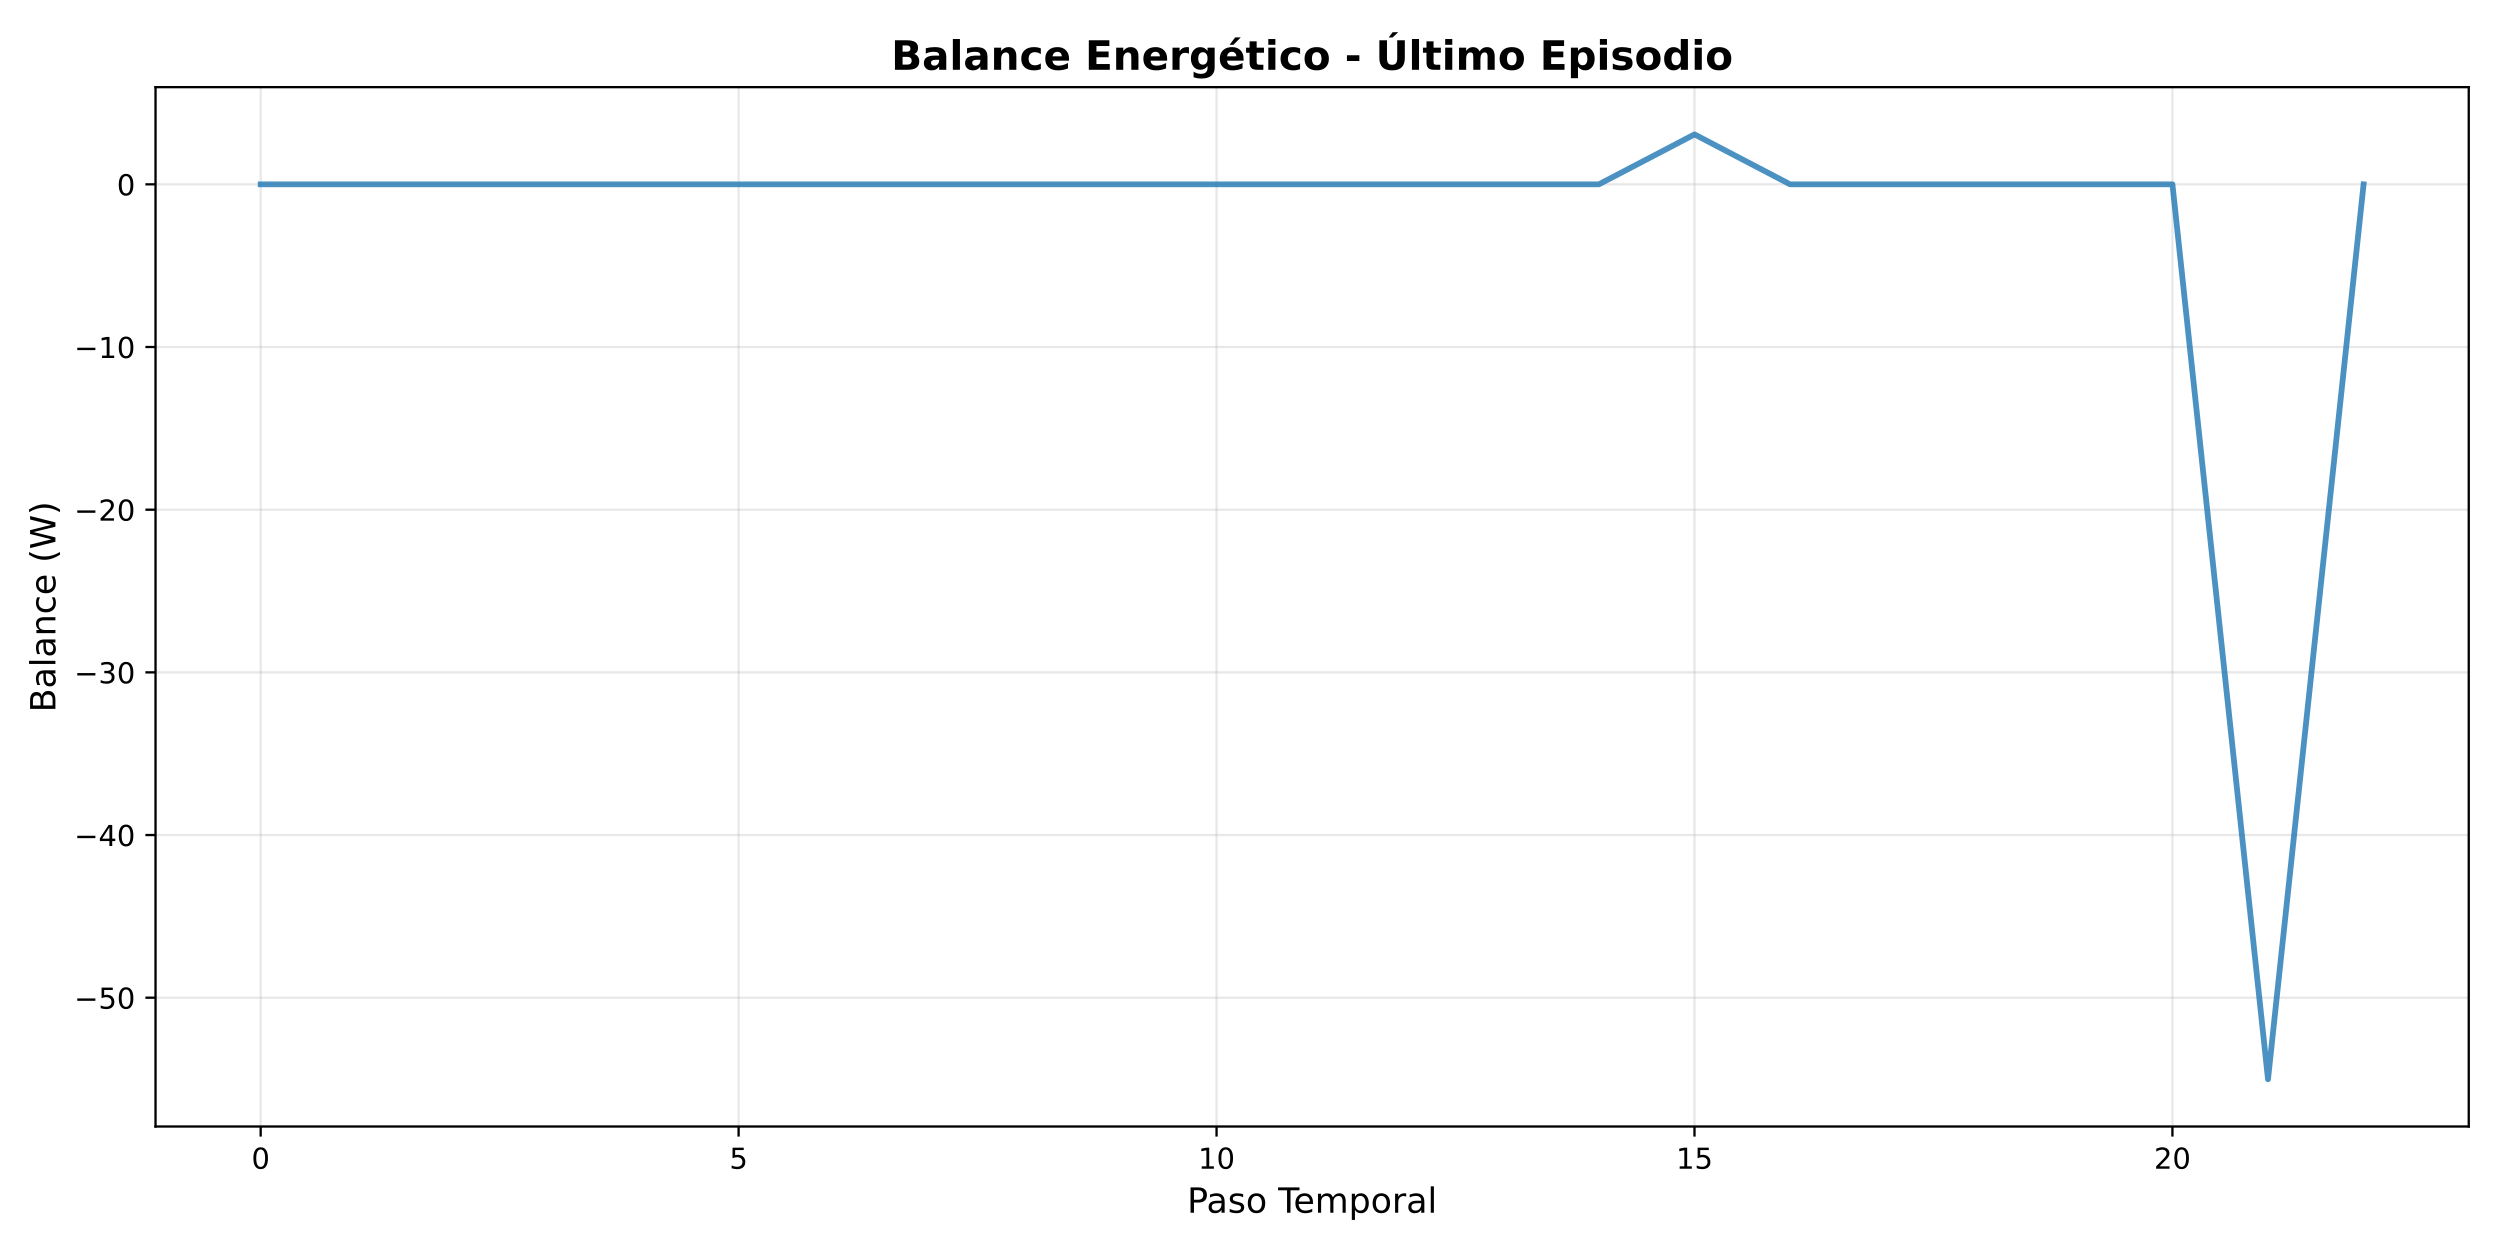
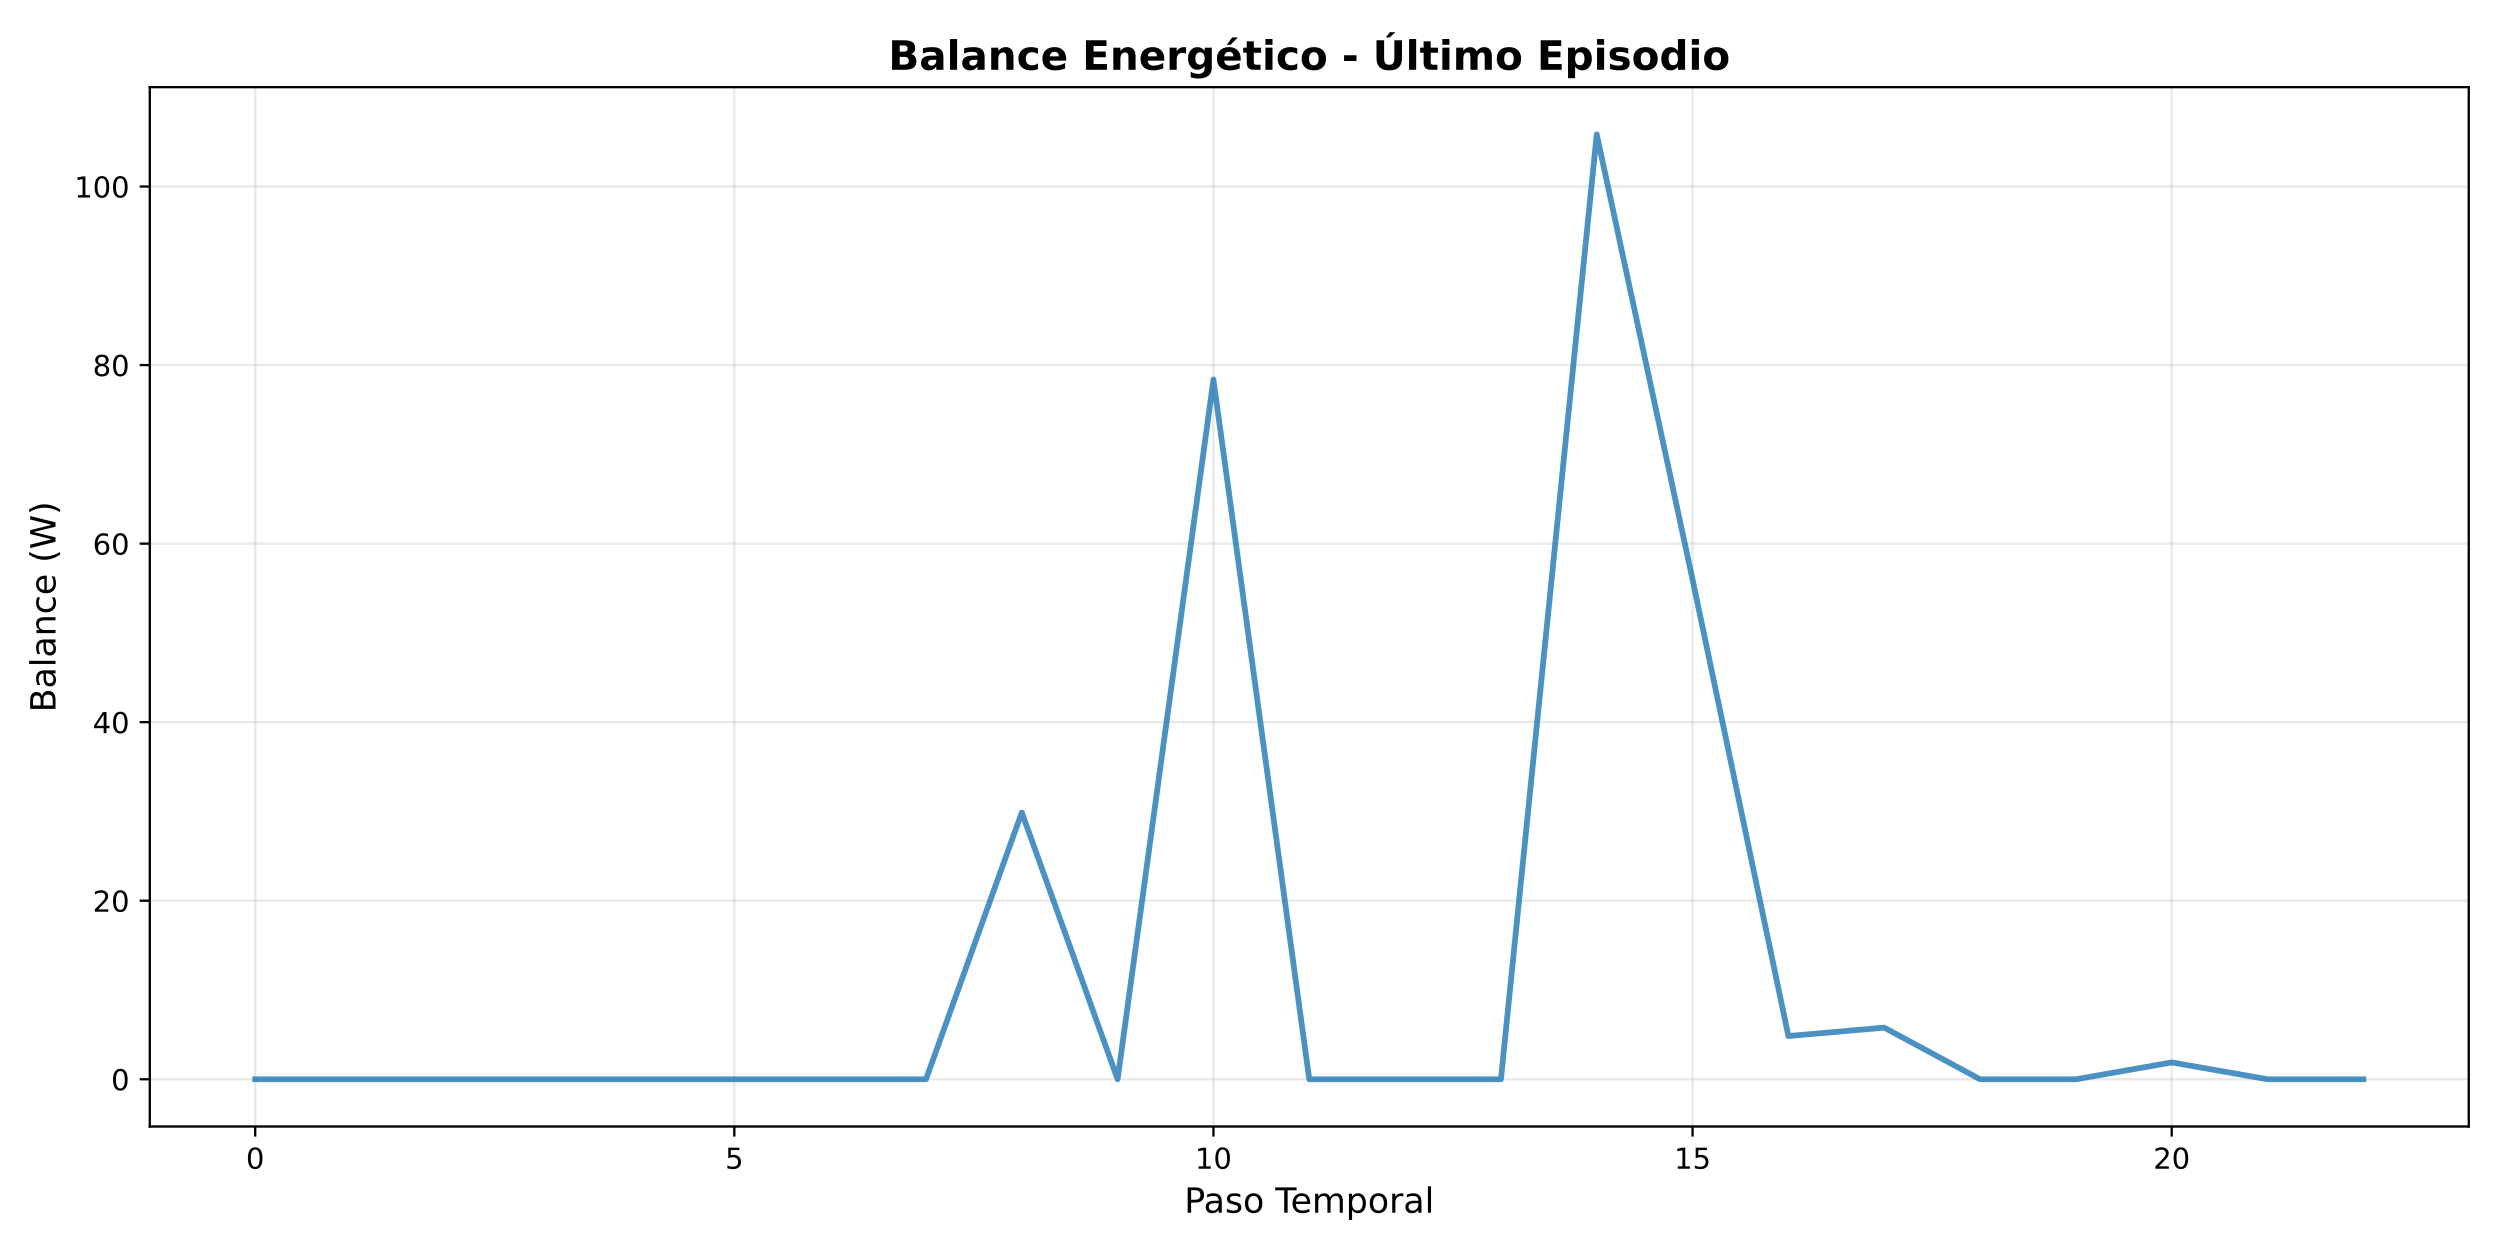
<svg xmlns="http://www.w3.org/2000/svg" xmlns:xlink="http://www.w3.org/1999/xlink" width="864pt" height="432pt" viewBox="0 0 864 432" version="1.1">
  <defs>
    <style type="text/css">*{stroke-linejoin: round; stroke-linecap: butt}</style>
  </defs>
  <g id="figure_1">
    <g id="patch_1">
      <path d="M 0 432  L 864 432  L 864 0  L 0 0  z " style="fill: #ffffff" />
    </g>
    <g id="axes_1">
      <g id="patch_2">
-         <path d="M 53.75 389.32  L 853.2 389.32  L 853.2 30.12  L 53.75 30.12  z " style="fill: #ffffff" />
+         <path d="M 51.77 389.32  L 853.2 389.32  L 853.2 30.12  L 51.77 30.12  z " style="fill: #ffffff" />
      </g>
      <g id="matplotlib.axis_1">
        <g id="xtick_1">
          <g id="line2d_1">
-             <path d="M 90.089 389.32  L 90.089 30.12  " clip-path="url(#pd6961b331e)" style="fill: none; stroke: #b0b0b0; stroke-opacity: 0.3; stroke-width: 0.8; stroke-linecap: square" />
+             <path d="M 88.199 389.32  L 88.199 30.12  " clip-path="url(#p586e7e3af3)" style="fill: none; stroke: #b0b0b0; stroke-opacity: 0.3; stroke-width: 0.8; stroke-linecap: square" />
          </g>
          <g id="line2d_2">
            <defs>
-               <path id="m4435d2acfa" d="M 0 0  L 0 3.5  " style="stroke: #000000; stroke-width: 0.8" />
+               <path id="m4a84ad89cc" d="M 0 0  L 0 3.5  " style="stroke: #000000; stroke-width: 0.8" />
            </defs>
            <g>
-               <use xlink:href="#m4435d2acfa" x="90.089" y="389.32" style="stroke: #000000; stroke-width: 0.8" />
+               <use xlink:href="#m4a84ad89cc" x="88.199" y="389.32" style="stroke: #000000; stroke-width: 0.8" />
            </g>
          </g>
          <g id="text_1">
-             <g transform="translate(86.90739 403.9184) scale(0.1 -0.1)">
+             <g transform="translate(85.01739 403.9184) scale(0.1 -0.1)">
              <defs>
                <path id="DejaVuSans-30" d="M 2034 4250  Q 1547 4250 1301 3770  Q 1056 3291 1056 2328  Q 1056 1369 1301 889  Q 1547 409 2034 409  Q 2525 409 2770 889  Q 3016 1369 3016 2328  Q 3016 3291 2770 3770  Q 2525 4250 2034 4250  z M 2034 4750  Q 2819 4750 3233 4129  Q 3647 3509 3647 2328  Q 3647 1150 3233 529  Q 2819 -91 2034 -91  Q 1250 -91 836 529  Q 422 1150 422 2328  Q 422 3509 836 4129  Q 1250 4750 2034 4750  z " transform="scale(0.015625)" />
              </defs>
              <use xlink:href="#DejaVuSans-30" />
            </g>
          </g>
        </g>
        <g id="xtick_2">
          <g id="line2d_3">
-             <path d="M 255.264 389.32  L 255.264 30.12  " clip-path="url(#pd6961b331e)" style="fill: none; stroke: #b0b0b0; stroke-opacity: 0.3; stroke-width: 0.8; stroke-linecap: square" />
+             <path d="M 253.783 389.32  L 253.783 30.12  " clip-path="url(#p586e7e3af3)" style="fill: none; stroke: #b0b0b0; stroke-opacity: 0.3; stroke-width: 0.8; stroke-linecap: square" />
          </g>
          <g id="line2d_4">
            <g>
-               <use xlink:href="#m4435d2acfa" x="255.264" y="389.32" style="stroke: #000000; stroke-width: 0.8" />
+               <use xlink:href="#m4a84ad89cc" x="253.783" y="389.32" style="stroke: #000000; stroke-width: 0.8" />
            </g>
          </g>
          <g id="text_2">
-             <g transform="translate(252.083 403.9184) scale(0.1 -0.1)">
+             <g transform="translate(250.6021 403.9184) scale(0.1 -0.1)">
              <defs>
                <path id="DejaVuSans-35" d="M 691 4666  L 3169 4666  L 3169 4134  L 1269 4134  L 1269 2991  Q 1406 3038 1543 3061  Q 1681 3084 1819 3084  Q 2600 3084 3056 2656  Q 3513 2228 3513 1497  Q 3513 744 3044 326  Q 2575 -91 1722 -91  Q 1428 -91 1123 -41  Q 819 9 494 109  L 494 744  Q 775 591 1075 516  Q 1375 441 1709 441  Q 2250 441 2565 725  Q 2881 1009 2881 1497  Q 2881 1984 2565 2268  Q 2250 2553 1709 2553  Q 1456 2553 1204 2497  Q 953 2441 691 2322  L 691 4666  z " transform="scale(0.015625)" />
              </defs>
              <use xlink:href="#DejaVuSans-35" />
            </g>
          </g>
        </g>
        <g id="xtick_3">
          <g id="line2d_5">
-             <path d="M 420.44 389.32  L 420.44 30.12  " clip-path="url(#pd6961b331e)" style="fill: none; stroke: #b0b0b0; stroke-opacity: 0.3; stroke-width: 0.8; stroke-linecap: square" />
+             <path d="M 419.368 389.32  L 419.368 30.12  " clip-path="url(#p586e7e3af3)" style="fill: none; stroke: #b0b0b0; stroke-opacity: 0.3; stroke-width: 0.8; stroke-linecap: square" />
          </g>
          <g id="line2d_6">
            <g>
-               <use xlink:href="#m4435d2acfa" x="420.44" y="389.32" style="stroke: #000000; stroke-width: 0.8" />
+               <use xlink:href="#m4a84ad89cc" x="419.368" y="389.32" style="stroke: #000000; stroke-width: 0.8" />
            </g>
          </g>
          <g id="text_3">
-             <g transform="translate(414.0774 403.9184) scale(0.1 -0.1)">
+             <g transform="translate(413.0056 403.9184) scale(0.1 -0.1)">
              <defs>
                <path id="DejaVuSans-31" d="M 794 531  L 1825 531  L 1825 4091  L 703 3866  L 703 4441  L 1819 4666  L 2450 4666  L 2450 531  L 3481 531  L 3481 0  L 794 0  L 794 531  z " transform="scale(0.015625)" />
              </defs>
              <use xlink:href="#DejaVuSans-31" />
              <use xlink:href="#DejaVuSans-30" transform="translate(63.62305 0)" />
            </g>
          </g>
        </g>
        <g id="xtick_4">
          <g id="line2d_7">
-             <path d="M 585.615 389.32  L 585.615 30.12  " clip-path="url(#pd6961b331e)" style="fill: none; stroke: #b0b0b0; stroke-opacity: 0.3; stroke-width: 0.8; stroke-linecap: square" />
+             <path d="M 584.953 389.32  L 584.953 30.12  " clip-path="url(#p586e7e3af3)" style="fill: none; stroke: #b0b0b0; stroke-opacity: 0.3; stroke-width: 0.8; stroke-linecap: square" />
          </g>
          <g id="line2d_8">
            <g>
-               <use xlink:href="#m4435d2acfa" x="585.615" y="389.32" style="stroke: #000000; stroke-width: 0.8" />
+               <use xlink:href="#m4a84ad89cc" x="584.953" y="389.32" style="stroke: #000000; stroke-width: 0.8" />
            </g>
          </g>
          <g id="text_4">
-             <g transform="translate(579.253 403.9184) scale(0.1 -0.1)">
+             <g transform="translate(578.5903 403.9184) scale(0.1 -0.1)">
              <use xlink:href="#DejaVuSans-31" />
              <use xlink:href="#DejaVuSans-35" transform="translate(63.62305 0)" />
            </g>
          </g>
        </g>
        <g id="xtick_5">
          <g id="line2d_9">
-             <path d="M 750.791 389.32  L 750.791 30.12  " clip-path="url(#pd6961b331e)" style="fill: none; stroke: #b0b0b0; stroke-opacity: 0.3; stroke-width: 0.8; stroke-linecap: square" />
+             <path d="M 750.537 389.32  L 750.537 30.12  " clip-path="url(#p586e7e3af3)" style="fill: none; stroke: #b0b0b0; stroke-opacity: 0.3; stroke-width: 0.8; stroke-linecap: square" />
          </g>
          <g id="line2d_10">
            <g>
-               <use xlink:href="#m4435d2acfa" x="750.791" y="389.32" style="stroke: #000000; stroke-width: 0.8" />
+               <use xlink:href="#m4a84ad89cc" x="750.537" y="389.32" style="stroke: #000000; stroke-width: 0.8" />
            </g>
          </g>
          <g id="text_5">
-             <g transform="translate(744.4286 403.9184) scale(0.1 -0.1)">
+             <g transform="translate(744.175 403.9184) scale(0.1 -0.1)">
              <defs>
                <path id="DejaVuSans-32" d="M 1228 531  L 3431 531  L 3431 0  L 469 0  L 469 531  Q 828 903 1448 1529  Q 2069 2156 2228 2338  Q 2531 2678 2651 2914  Q 2772 3150 2772 3378  Q 2772 3750 2511 3984  Q 2250 4219 1831 4219  Q 1534 4219 1204 4116  Q 875 4013 500 3803  L 500 4441  Q 881 4594 1212 4672  Q 1544 4750 1819 4750  Q 2544 4750 2975 4387  Q 3406 4025 3406 3419  Q 3406 3131 3298 2873  Q 3191 2616 2906 2266  Q 2828 2175 2409 1742  Q 1991 1309 1228 531  z " transform="scale(0.015625)" />
              </defs>
              <use xlink:href="#DejaVuSans-32" />
              <use xlink:href="#DejaVuSans-30" transform="translate(63.62305 0)" />
            </g>
          </g>
        </g>
        <g id="text_6">
-           <g transform="translate(410.275 419.1162) scale(0.12 -0.12)">
+           <g transform="translate(409.285 419.1162) scale(0.12 -0.12)">
            <defs>
              <path id="DejaVuSans-50" d="M 1259 4147  L 1259 2394  L 2053 2394  Q 2494 2394 2734 2622  Q 2975 2850 2975 3272  Q 2975 3691 2734 3919  Q 2494 4147 2053 4147  L 1259 4147  z M 628 4666  L 2053 4666  Q 2838 4666 3239 4311  Q 3641 3956 3641 3272  Q 3641 2581 3239 2228  Q 2838 1875 2053 1875  L 1259 1875  L 1259 0  L 628 0  L 628 4666  z " transform="scale(0.015625)" />
              <path id="DejaVuSans-61" d="M 2194 1759  Q 1497 1759 1228 1600  Q 959 1441 959 1056  Q 959 750 1161 570  Q 1363 391 1709 391  Q 2188 391 2477 730  Q 2766 1069 2766 1631  L 2766 1759  L 2194 1759  z M 3341 1997  L 3341 0  L 2766 0  L 2766 531  Q 2569 213 2275 61  Q 1981 -91 1556 -91  Q 1019 -91 701 211  Q 384 513 384 1019  Q 384 1609 779 1909  Q 1175 2209 1959 2209  L 2766 2209  L 2766 2266  Q 2766 2663 2505 2880  Q 2244 3097 1772 3097  Q 1472 3097 1187 3025  Q 903 2953 641 2809  L 641 3341  Q 956 3463 1253 3523  Q 1550 3584 1831 3584  Q 2591 3584 2966 3190  Q 3341 2797 3341 1997  z " transform="scale(0.015625)" />
              <path id="DejaVuSans-73" d="M 2834 3397  L 2834 2853  Q 2591 2978 2328 3040  Q 2066 3103 1784 3103  Q 1356 3103 1142 2972  Q 928 2841 928 2578  Q 928 2378 1081 2264  Q 1234 2150 1697 2047  L 1894 2003  Q 2506 1872 2764 1633  Q 3022 1394 3022 966  Q 3022 478 2636 193  Q 2250 -91 1575 -91  Q 1294 -91 989 -36  Q 684 19 347 128  L 347 722  Q 666 556 975 473  Q 1284 391 1588 391  Q 1994 391 2212 530  Q 2431 669 2431 922  Q 2431 1156 2273 1281  Q 2116 1406 1581 1522  L 1381 1569  Q 847 1681 609 1914  Q 372 2147 372 2553  Q 372 3047 722 3315  Q 1072 3584 1716 3584  Q 2034 3584 2315 3537  Q 2597 3491 2834 3397  z " transform="scale(0.015625)" />
              <path id="DejaVuSans-6f" d="M 1959 3097  Q 1497 3097 1228 2736  Q 959 2375 959 1747  Q 959 1119 1226 758  Q 1494 397 1959 397  Q 2419 397 2687 759  Q 2956 1122 2956 1747  Q 2956 2369 2687 2733  Q 2419 3097 1959 3097  z M 1959 3584  Q 2709 3584 3137 3096  Q 3566 2609 3566 1747  Q 3566 888 3137 398  Q 2709 -91 1959 -91  Q 1206 -91 779 398  Q 353 888 353 1747  Q 353 2609 779 3096  Q 1206 3584 1959 3584  z " transform="scale(0.015625)" />
              <path id="DejaVuSans-20" transform="scale(0.015625)" />
              <path id="DejaVuSans-54" d="M -19 4666  L 3928 4666  L 3928 4134  L 2272 4134  L 2272 0  L 1638 0  L 1638 4134  L -19 4134  L -19 4666  z " transform="scale(0.015625)" />
              <path id="DejaVuSans-65" d="M 3597 1894  L 3597 1613  L 953 1613  Q 991 1019 1311 708  Q 1631 397 2203 397  Q 2534 397 2845 478  Q 3156 559 3463 722  L 3463 178  Q 3153 47 2828 -22  Q 2503 -91 2169 -91  Q 1331 -91 842 396  Q 353 884 353 1716  Q 353 2575 817 3079  Q 1281 3584 2069 3584  Q 2775 3584 3186 3129  Q 3597 2675 3597 1894  z M 3022 2063  Q 3016 2534 2758 2815  Q 2500 3097 2075 3097  Q 1594 3097 1305 2825  Q 1016 2553 972 2059  L 3022 2063  z " transform="scale(0.015625)" />
              <path id="DejaVuSans-6d" d="M 3328 2828  Q 3544 3216 3844 3400  Q 4144 3584 4550 3584  Q 5097 3584 5394 3201  Q 5691 2819 5691 2113  L 5691 0  L 5113 0  L 5113 2094  Q 5113 2597 4934 2840  Q 4756 3084 4391 3084  Q 3944 3084 3684 2787  Q 3425 2491 3425 1978  L 3425 0  L 2847 0  L 2847 2094  Q 2847 2600 2669 2842  Q 2491 3084 2119 3084  Q 1678 3084 1418 2786  Q 1159 2488 1159 1978  L 1159 0  L 581 0  L 581 3500  L 1159 3500  L 1159 2956  Q 1356 3278 1631 3431  Q 1906 3584 2284 3584  Q 2666 3584 2933 3390  Q 3200 3197 3328 2828  z " transform="scale(0.015625)" />
              <path id="DejaVuSans-70" d="M 1159 525  L 1159 -1331  L 581 -1331  L 581 3500  L 1159 3500  L 1159 2969  Q 1341 3281 1617 3432  Q 1894 3584 2278 3584  Q 2916 3584 3314 3078  Q 3713 2572 3713 1747  Q 3713 922 3314 415  Q 2916 -91 2278 -91  Q 1894 -91 1617 61  Q 1341 213 1159 525  z M 3116 1747  Q 3116 2381 2855 2742  Q 2594 3103 2138 3103  Q 1681 3103 1420 2742  Q 1159 2381 1159 1747  Q 1159 1113 1420 752  Q 1681 391 2138 391  Q 2594 391 2855 752  Q 3116 1113 3116 1747  z " transform="scale(0.015625)" />
              <path id="DejaVuSans-72" d="M 2631 2963  Q 2534 3019 2420 3045  Q 2306 3072 2169 3072  Q 1681 3072 1420 2755  Q 1159 2438 1159 1844  L 1159 0  L 581 0  L 581 3500  L 1159 3500  L 1159 2956  Q 1341 3275 1631 3429  Q 1922 3584 2338 3584  Q 2397 3584 2469 3576  Q 2541 3569 2628 3553  L 2631 2963  z " transform="scale(0.015625)" />
              <path id="DejaVuSans-6c" d="M 603 4863  L 1178 4863  L 1178 0  L 603 0  L 603 4863  z " transform="scale(0.015625)" />
            </defs>
            <use xlink:href="#DejaVuSans-50" />
            <use xlink:href="#DejaVuSans-61" transform="translate(55.80273 0)" />
            <use xlink:href="#DejaVuSans-73" transform="translate(117.082 0)" />
            <use xlink:href="#DejaVuSans-6f" transform="translate(169.1816 0)" />
            <use xlink:href="#DejaVuSans-20" transform="translate(230.3633 0)" />
            <use xlink:href="#DejaVuSans-54" transform="translate(262.1504 0)" />
            <use xlink:href="#DejaVuSans-65" transform="translate(306.2344 0)" />
            <use xlink:href="#DejaVuSans-6d" transform="translate(367.7578 0)" />
            <use xlink:href="#DejaVuSans-70" transform="translate(465.1699 0)" />
            <use xlink:href="#DejaVuSans-6f" transform="translate(528.6465 0)" />
            <use xlink:href="#DejaVuSans-72" transform="translate(589.8281 0)" />
            <use xlink:href="#DejaVuSans-61" transform="translate(630.9414 0)" />
            <use xlink:href="#DejaVuSans-6c" transform="translate(692.2207 0)" />
          </g>
        </g>
      </g>
      <g id="matplotlib.axis_2">
        <g id="ytick_1">
          <g id="line2d_11">
-             <path d="M 53.75 344.806  L 853.2 344.806  " clip-path="url(#pd6961b331e)" style="fill: none; stroke: #b0b0b0; stroke-opacity: 0.3; stroke-width: 0.8; stroke-linecap: square" />
+             <path d="M 51.77 372.993  L 853.2 372.993  " clip-path="url(#p586e7e3af3)" style="fill: none; stroke: #b0b0b0; stroke-opacity: 0.3; stroke-width: 0.8; stroke-linecap: square" />
          </g>
          <g id="line2d_12">
            <defs>
-               <path id="m402f3014f8" d="M 0 0  L -3.5 0  " style="stroke: #000000; stroke-width: 0.8" />
+               <path id="m3734a96068" d="M 0 0  L -3.5 0  " style="stroke: #000000; stroke-width: 0.8" />
            </defs>
            <g>
-               <use xlink:href="#m402f3014f8" x="53.75" y="344.806" style="stroke: #000000; stroke-width: 0.8" />
+               <use xlink:href="#m3734a96068" x="51.77" y="372.993" style="stroke: #000000; stroke-width: 0.8" />
            </g>
          </g>
          <g id="text_7">
-             <g transform="translate(25.64531 348.6057) scale(0.1 -0.1)">
-               <defs>
-                 <path id="DejaVuSans-2212" d="M 678 2272  L 4684 2272  L 4684 1741  L 678 1741  L 678 2272  z " transform="scale(0.015625)" />
-               </defs>
-               <use xlink:href="#DejaVuSans-2212" />
-               <use xlink:href="#DejaVuSans-35" transform="translate(83.78906 0)" />
-               <use xlink:href="#DejaVuSans-30" transform="translate(147.4121 0)" />
+             <g transform="translate(38.4075 376.7919) scale(0.1 -0.1)">
+               <use xlink:href="#DejaVuSans-30" />
            </g>
          </g>
        </g>
        <g id="ytick_2">
          <g id="line2d_13">
-             <path d="M 53.75 288.586  L 853.2 288.586  " clip-path="url(#pd6961b331e)" style="fill: none; stroke: #b0b0b0; stroke-opacity: 0.3; stroke-width: 0.8; stroke-linecap: square" />
+             <path d="M 51.77 311.287  L 853.2 311.287  " clip-path="url(#p586e7e3af3)" style="fill: none; stroke: #b0b0b0; stroke-opacity: 0.3; stroke-width: 0.8; stroke-linecap: square" />
          </g>
          <g id="line2d_14">
            <g>
-               <use xlink:href="#m402f3014f8" x="53.75" y="288.586" style="stroke: #000000; stroke-width: 0.8" />
+               <use xlink:href="#m3734a96068" x="51.77" y="311.287" style="stroke: #000000; stroke-width: 0.8" />
            </g>
          </g>
          <g id="text_8">
-             <g transform="translate(25.64531 292.3852) scale(0.1 -0.1)">
-               <defs>
-                 <path id="DejaVuSans-34" d="M 2419 4116  L 825 1625  L 2419 1625  L 2419 4116  z M 2253 4666  L 3047 4666  L 3047 1625  L 3713 1625  L 3713 1100  L 3047 1100  L 3047 0  L 2419 0  L 2419 1100  L 313 1100  L 313 1709  L 2253 4666  z " transform="scale(0.015625)" />
-               </defs>
-               <use xlink:href="#DejaVuSans-2212" />
-               <use xlink:href="#DejaVuSans-34" transform="translate(83.78906 0)" />
-               <use xlink:href="#DejaVuSans-30" transform="translate(147.4121 0)" />
+             <g transform="translate(32.045 315.0862) scale(0.1 -0.1)">
+               <use xlink:href="#DejaVuSans-32" />
+               <use xlink:href="#DejaVuSans-30" transform="translate(63.62305 0)" />
            </g>
          </g>
        </g>
        <g id="ytick_3">
          <g id="line2d_15">
-             <path d="M 53.75 232.365  L 853.2 232.365  " clip-path="url(#pd6961b331e)" style="fill: none; stroke: #b0b0b0; stroke-opacity: 0.3; stroke-width: 0.8; stroke-linecap: square" />
+             <path d="M 51.77 249.581  L 853.2 249.581  " clip-path="url(#p586e7e3af3)" style="fill: none; stroke: #b0b0b0; stroke-opacity: 0.3; stroke-width: 0.8; stroke-linecap: square" />
          </g>
          <g id="line2d_16">
            <g>
-               <use xlink:href="#m402f3014f8" x="53.75" y="232.365" style="stroke: #000000; stroke-width: 0.8" />
+               <use xlink:href="#m3734a96068" x="51.77" y="249.581" style="stroke: #000000; stroke-width: 0.8" />
            </g>
          </g>
          <g id="text_9">
-             <g transform="translate(25.64531 236.1647) scale(0.1 -0.1)">
-               <defs>
-                 <path id="DejaVuSans-33" d="M 2597 2516  Q 3050 2419 3304 2112  Q 3559 1806 3559 1356  Q 3559 666 3084 287  Q 2609 -91 1734 -91  Q 1441 -91 1130 -33  Q 819 25 488 141  L 488 750  Q 750 597 1062 519  Q 1375 441 1716 441  Q 2309 441 2620 675  Q 2931 909 2931 1356  Q 2931 1769 2642 2001  Q 2353 2234 1838 2234  L 1294 2234  L 1294 2753  L 1863 2753  Q 2328 2753 2575 2939  Q 2822 3125 2822 3475  Q 2822 3834 2567 4026  Q 2313 4219 1838 4219  Q 1578 4219 1281 4162  Q 984 4106 628 3988  L 628 4550  Q 988 4650 1302 4700  Q 1616 4750 1894 4750  Q 2613 4750 3031 4423  Q 3450 4097 3450 3541  Q 3450 3153 3228 2886  Q 3006 2619 2597 2516  z " transform="scale(0.015625)" />
-               </defs>
-               <use xlink:href="#DejaVuSans-2212" />
-               <use xlink:href="#DejaVuSans-33" transform="translate(83.78906 0)" />
-               <use xlink:href="#DejaVuSans-30" transform="translate(147.4121 0)" />
+             <g transform="translate(32.045 253.3805) scale(0.1 -0.1)">
+               <defs>
+                 <path id="DejaVuSans-34" d="M 2419 4116  L 825 1625  L 2419 1625  L 2419 4116  z M 2253 4666  L 3047 4666  L 3047 1625  L 3713 1625  L 3713 1100  L 3047 1100  L 3047 0  L 2419 0  L 2419 1100  L 313 1100  L 313 1709  L 2253 4666  z " transform="scale(0.015625)" />
+               </defs>
+               <use xlink:href="#DejaVuSans-34" />
+               <use xlink:href="#DejaVuSans-30" transform="translate(63.62305 0)" />
            </g>
          </g>
        </g>
        <g id="ytick_4">
          <g id="line2d_17">
-             <path d="M 53.75 176.145  L 853.2 176.145  " clip-path="url(#pd6961b331e)" style="fill: none; stroke: #b0b0b0; stroke-opacity: 0.3; stroke-width: 0.8; stroke-linecap: square" />
+             <path d="M 51.77 187.875  L 853.2 187.875  " clip-path="url(#p586e7e3af3)" style="fill: none; stroke: #b0b0b0; stroke-opacity: 0.3; stroke-width: 0.8; stroke-linecap: square" />
          </g>
          <g id="line2d_18">
            <g>
-               <use xlink:href="#m402f3014f8" x="53.75" y="176.145" style="stroke: #000000; stroke-width: 0.8" />
+               <use xlink:href="#m3734a96068" x="51.77" y="187.875" style="stroke: #000000; stroke-width: 0.8" />
            </g>
          </g>
          <g id="text_10">
-             <g transform="translate(25.64531 179.9442) scale(0.1 -0.1)">
-               <use xlink:href="#DejaVuSans-2212" />
-               <use xlink:href="#DejaVuSans-32" transform="translate(83.78906 0)" />
-               <use xlink:href="#DejaVuSans-30" transform="translate(147.4121 0)" />
+             <g transform="translate(32.045 191.6747) scale(0.1 -0.1)">
+               <defs>
+                 <path id="DejaVuSans-36" d="M 2113 2584  Q 1688 2584 1439 2293  Q 1191 2003 1191 1497  Q 1191 994 1439 701  Q 1688 409 2113 409  Q 2538 409 2786 701  Q 3034 994 3034 1497  Q 3034 2003 2786 2293  Q 2538 2584 2113 2584  z M 3366 4563  L 3366 3988  Q 3128 4100 2886 4159  Q 2644 4219 2406 4219  Q 1781 4219 1451 3797  Q 1122 3375 1075 2522  Q 1259 2794 1537 2939  Q 1816 3084 2150 3084  Q 2853 3084 3261 2657  Q 3669 2231 3669 1497  Q 3669 778 3244 343  Q 2819 -91 2113 -91  Q 1303 -91 875 529  Q 447 1150 447 2328  Q 447 3434 972 4092  Q 1497 4750 2381 4750  Q 2619 4750 2861 4703  Q 3103 4656 3366 4563  z " transform="scale(0.015625)" />
+               </defs>
+               <use xlink:href="#DejaVuSans-36" />
+               <use xlink:href="#DejaVuSans-30" transform="translate(63.62305 0)" />
            </g>
          </g>
        </g>
        <g id="ytick_5">
          <g id="line2d_19">
-             <path d="M 53.75 119.924  L 853.2 119.924  " clip-path="url(#pd6961b331e)" style="fill: none; stroke: #b0b0b0; stroke-opacity: 0.3; stroke-width: 0.8; stroke-linecap: square" />
+             <path d="M 51.77 126.17  L 853.2 126.17  " clip-path="url(#p586e7e3af3)" style="fill: none; stroke: #b0b0b0; stroke-opacity: 0.3; stroke-width: 0.8; stroke-linecap: square" />
          </g>
          <g id="line2d_20">
            <g>
-               <use xlink:href="#m402f3014f8" x="53.75" y="119.924" style="stroke: #000000; stroke-width: 0.8" />
+               <use xlink:href="#m3734a96068" x="51.77" y="126.17" style="stroke: #000000; stroke-width: 0.8" />
            </g>
          </g>
          <g id="text_11">
-             <g transform="translate(25.64531 123.7237) scale(0.1 -0.1)">
-               <use xlink:href="#DejaVuSans-2212" />
-               <use xlink:href="#DejaVuSans-31" transform="translate(83.78906 0)" />
-               <use xlink:href="#DejaVuSans-30" transform="translate(147.4121 0)" />
+             <g transform="translate(32.045 129.969) scale(0.1 -0.1)">
+               <defs>
+                 <path id="DejaVuSans-38" d="M 2034 2216  Q 1584 2216 1326 1975  Q 1069 1734 1069 1313  Q 1069 891 1326 650  Q 1584 409 2034 409  Q 2484 409 2743 651  Q 3003 894 3003 1313  Q 3003 1734 2745 1975  Q 2488 2216 2034 2216  z M 1403 2484  Q 997 2584 770 2862  Q 544 3141 544 3541  Q 544 4100 942 4425  Q 1341 4750 2034 4750  Q 2731 4750 3128 4425  Q 3525 4100 3525 3541  Q 3525 3141 3298 2862  Q 3072 2584 2669 2484  Q 3125 2378 3379 2068  Q 3634 1759 3634 1313  Q 3634 634 3220 271  Q 2806 -91 2034 -91  Q 1263 -91 848 271  Q 434 634 434 1313  Q 434 1759 690 2068  Q 947 2378 1403 2484  z M 1172 3481  Q 1172 3119 1398 2916  Q 1625 2713 2034 2713  Q 2441 2713 2670 2916  Q 2900 3119 2900 3481  Q 2900 3844 2670 4047  Q 2441 4250 2034 4250  Q 1625 4250 1398 4047  Q 1172 3844 1172 3481  z " transform="scale(0.015625)" />
+               </defs>
+               <use xlink:href="#DejaVuSans-38" />
+               <use xlink:href="#DejaVuSans-30" transform="translate(63.62305 0)" />
            </g>
          </g>
        </g>
        <g id="ytick_6">
          <g id="line2d_21">
-             <path d="M 53.75 63.704  L 853.2 63.704  " clip-path="url(#pd6961b331e)" style="fill: none; stroke: #b0b0b0; stroke-opacity: 0.3; stroke-width: 0.8; stroke-linecap: square" />
+             <path d="M 51.77 64.464  L 853.2 64.464  " clip-path="url(#p586e7e3af3)" style="fill: none; stroke: #b0b0b0; stroke-opacity: 0.3; stroke-width: 0.8; stroke-linecap: square" />
          </g>
          <g id="line2d_22">
            <g>
-               <use xlink:href="#m402f3014f8" x="53.75" y="63.704" style="stroke: #000000; stroke-width: 0.8" />
+               <use xlink:href="#m3734a96068" x="51.77" y="64.464" style="stroke: #000000; stroke-width: 0.8" />
            </g>
          </g>
          <g id="text_12">
-             <g transform="translate(40.3875 67.50318) scale(0.1 -0.1)">
-               <use xlink:href="#DejaVuSans-30" />
+             <g transform="translate(25.6825 68.26322) scale(0.1 -0.1)">
+               <use xlink:href="#DejaVuSans-31" />
+               <use xlink:href="#DejaVuSans-30" transform="translate(63.62305 0)" />
+               <use xlink:href="#DejaVuSans-30" transform="translate(127.2461 0)" />
            </g>
          </g>
        </g>
        <g id="text_13">
-           <g transform="translate(19.14969 246.1719) rotate(-90) scale(0.12 -0.12)">
+           <g transform="translate(19.18688 246.1719) rotate(-90) scale(0.12 -0.12)">
            <defs>
              <path id="DejaVuSans-42" d="M 1259 2228  L 1259 519  L 2272 519  Q 2781 519 3026 730  Q 3272 941 3272 1375  Q 3272 1813 3026 2020  Q 2781 2228 2272 2228  L 1259 2228  z M 1259 4147  L 1259 2741  L 2194 2741  Q 2656 2741 2882 2914  Q 3109 3088 3109 3444  Q 3109 3797 2882 3972  Q 2656 4147 2194 4147  L 1259 4147  z M 628 4666  L 2241 4666  Q 2963 4666 3353 4366  Q 3744 4066 3744 3513  Q 3744 3084 3544 2831  Q 3344 2578 2956 2516  Q 3422 2416 3680 2098  Q 3938 1781 3938 1306  Q 3938 681 3513 340  Q 3088 0 2303 0  L 628 0  L 628 4666  z " transform="scale(0.015625)" />
              <path id="DejaVuSans-6e" d="M 3513 2113  L 3513 0  L 2938 0  L 2938 2094  Q 2938 2591 2744 2837  Q 2550 3084 2163 3084  Q 1697 3084 1428 2787  Q 1159 2491 1159 1978  L 1159 0  L 581 0  L 581 3500  L 1159 3500  L 1159 2956  Q 1366 3272 1645 3428  Q 1925 3584 2291 3584  Q 2894 3584 3203 3211  Q 3513 2838 3513 2113  z " transform="scale(0.015625)" />
              <path id="DejaVuSans-63" d="M 3122 3366  L 3122 2828  Q 2878 2963 2633 3030  Q 2388 3097 2138 3097  Q 1578 3097 1268 2742  Q 959 2388 959 1747  Q 959 1106 1268 751  Q 1578 397 2138 397  Q 2388 397 2633 464  Q 2878 531 3122 666  L 3122 134  Q 2881 22 2623 -34  Q 2366 -91 2075 -91  Q 1284 -91 818 406  Q 353 903 353 1747  Q 353 2603 823 3093  Q 1294 3584 2113 3584  Q 2378 3584 2631 3529  Q 2884 3475 3122 3366  z " transform="scale(0.015625)" />
              <path id="DejaVuSans-28" d="M 1984 4856  Q 1566 4138 1362 3434  Q 1159 2731 1159 2009  Q 1159 1288 1364 580  Q 1569 -128 1984 -844  L 1484 -844  Q 1016 -109 783 600  Q 550 1309 550 2009  Q 550 2706 781 3412  Q 1013 4119 1484 4856  L 1984 4856  z " transform="scale(0.015625)" />
              <path id="DejaVuSans-57" d="M 213 4666  L 850 4666  L 1831 722  L 2809 4666  L 3519 4666  L 4500 722  L 5478 4666  L 6119 4666  L 4947 0  L 4153 0  L 3169 4050  L 2175 0  L 1381 0  L 213 4666  z " transform="scale(0.015625)" />
              <path id="DejaVuSans-29" d="M 513 4856  L 1013 4856  Q 1481 4119 1714 3412  Q 1947 2706 1947 2009  Q 1947 1309 1714 600  Q 1481 -109 1013 -844  L 513 -844  Q 928 -128 1133 580  Q 1338 1288 1338 2009  Q 1338 2731 1133 3434  Q 928 4138 513 4856  z " transform="scale(0.015625)" />
            </defs>
            <use xlink:href="#DejaVuSans-42" />
            <use xlink:href="#DejaVuSans-61" transform="translate(68.60352 0)" />
            <use xlink:href="#DejaVuSans-6c" transform="translate(129.8828 0)" />
            <use xlink:href="#DejaVuSans-61" transform="translate(157.666 0)" />
            <use xlink:href="#DejaVuSans-6e" transform="translate(218.9453 0)" />
            <use xlink:href="#DejaVuSans-63" transform="translate(282.3242 0)" />
            <use xlink:href="#DejaVuSans-65" transform="translate(337.3047 0)" />
            <use xlink:href="#DejaVuSans-20" transform="translate(398.8281 0)" />
            <use xlink:href="#DejaVuSans-28" transform="translate(430.6152 0)" />
            <use xlink:href="#DejaVuSans-57" transform="translate(469.6289 0)" />
            <use xlink:href="#DejaVuSans-29" transform="translate(568.5059 0)" />
          </g>
        </g>
      </g>
      <g id="line2d_23">
-         <path d="M 90.089 63.704  L 123.124 63.704  L 156.159 63.704  L 189.194 63.704  L 222.229 63.704  L 255.264 63.704  L 288.299 63.704  L 321.335 63.704  L 354.37 63.704  L 387.405 63.704  L 420.44 63.704  L 453.475 63.704  L 486.51 63.704  L 519.545 63.704  L 552.58 63.704  L 585.615 46.447  L 618.651 63.704  L 651.686 63.704  L 684.721 63.704  L 717.756 63.704  L 750.791 63.704  L 783.826 372.993  L 816.861 63.704  " clip-path="url(#pd6961b331e)" style="fill: none; stroke: #1f77b4; stroke-opacity: 0.8; stroke-width: 2; stroke-linecap: square" />
+         <path d="M 88.199 372.993  L 121.316 372.993  L 154.433 372.993  L 187.549 372.993  L 220.666 372.993  L 253.783 372.993  L 286.9 372.993  L 320.017 372.993  L 353.134 280.806  L 386.251 372.993  L 419.368 131.197  L 452.485 372.993  L 485.602 372.993  L 518.719 372.993  L 551.836 46.447  L 584.953 200.319  L 618.07 358.058  L 651.187 355.145  L 684.304 372.993  L 717.421 372.993  L 750.537 367.172  L 783.654 372.993  L 816.771 372.993  " clip-path="url(#p586e7e3af3)" style="fill: none; stroke: #1f77b4; stroke-opacity: 0.8; stroke-width: 2; stroke-linecap: square" />
      </g>
      <g id="patch_3">
-         <path d="M 53.75 389.32  L 53.75 30.12  " style="fill: none; stroke: #000000; stroke-width: 0.8; stroke-linejoin: miter; stroke-linecap: square" />
+         <path d="M 51.77 389.32  L 51.77 30.12  " style="fill: none; stroke: #000000; stroke-width: 0.8; stroke-linejoin: miter; stroke-linecap: square" />
      </g>
      <g id="patch_4">
        <path d="M 853.2 389.32  L 853.2 30.12  " style="fill: none; stroke: #000000; stroke-width: 0.8; stroke-linejoin: miter; stroke-linecap: square" />
      </g>
      <g id="patch_5">
-         <path d="M 53.75 389.32  L 853.2 389.32  " style="fill: none; stroke: #000000; stroke-width: 0.8; stroke-linejoin: miter; stroke-linecap: square" />
+         <path d="M 51.77 389.32  L 853.2 389.32  " style="fill: none; stroke: #000000; stroke-width: 0.8; stroke-linejoin: miter; stroke-linecap: square" />
      </g>
      <g id="patch_6">
-         <path d="M 53.75 30.12  L 853.2 30.12  " style="fill: none; stroke: #000000; stroke-width: 0.8; stroke-linejoin: miter; stroke-linecap: square" />
+         <path d="M 51.77 30.12  L 853.2 30.12  " style="fill: none; stroke: #000000; stroke-width: 0.8; stroke-linejoin: miter; stroke-linecap: square" />
      </g>
      <g id="text_14">
-         <g transform="translate(308.0117 24.12) scale(0.14 -0.14)">
+         <g transform="translate(307.0217 24.12) scale(0.14 -0.14)">
          <defs>
            <path id="DejaVuSans-Bold-42" d="M 2456 2859  Q 2741 2859 2887 2984  Q 3034 3109 3034 3353  Q 3034 3594 2887 3720  Q 2741 3847 2456 3847  L 1791 3847  L 1791 2859  L 2456 2859  z M 2497 819  Q 2859 819 3042 972  Q 3225 1125 3225 1434  Q 3225 1738 3044 1889  Q 2863 2041 2497 2041  L 1791 2041  L 1791 819  L 2497 819  z M 3616 2497  Q 4003 2384 4215 2081  Q 4428 1778 4428 1338  Q 4428 663 3972 331  Q 3516 0 2584 0  L 588 0  L 588 4666  L 2394 4666  Q 3366 4666 3802 4372  Q 4238 4078 4238 3431  Q 4238 3091 4078 2852  Q 3919 2613 3616 2497  z " transform="scale(0.015625)" />
            <path id="DejaVuSans-Bold-61" d="M 2106 1575  Q 1756 1575 1579 1456  Q 1403 1338 1403 1106  Q 1403 894 1545 773  Q 1688 653 1941 653  Q 2256 653 2472 879  Q 2688 1106 2688 1447  L 2688 1575  L 2106 1575  z M 3816 1997  L 3816 0  L 2688 0  L 2688 519  Q 2463 200 2181 54  Q 1900 -91 1497 -91  Q 953 -91 614 226  Q 275 544 275 1050  Q 275 1666 698 1953  Q 1122 2241 2028 2241  L 2688 2241  L 2688 2328  Q 2688 2594 2478 2717  Q 2269 2841 1825 2841  Q 1466 2841 1156 2769  Q 847 2697 581 2553  L 581 3406  Q 941 3494 1303 3539  Q 1666 3584 2028 3584  Q 2975 3584 3395 3211  Q 3816 2838 3816 1997  z " transform="scale(0.015625)" />
            <path id="DejaVuSans-Bold-6c" d="M 538 4863  L 1656 4863  L 1656 0  L 538 0  L 538 4863  z " transform="scale(0.015625)" />
            <path id="DejaVuSans-Bold-6e" d="M 4056 2131  L 4056 0  L 2931 0  L 2931 347  L 2931 1631  Q 2931 2084 2911 2256  Q 2891 2428 2841 2509  Q 2775 2619 2662 2680  Q 2550 2741 2406 2741  Q 2056 2741 1856 2470  Q 1656 2200 1656 1722  L 1656 0  L 538 0  L 538 3500  L 1656 3500  L 1656 2988  Q 1909 3294 2193 3439  Q 2478 3584 2822 3584  Q 3428 3584 3742 3212  Q 4056 2841 4056 2131  z " transform="scale(0.015625)" />
            <path id="DejaVuSans-Bold-63" d="M 3366 3391  L 3366 2478  Q 3138 2634 2908 2709  Q 2678 2784 2431 2784  Q 1963 2784 1702 2511  Q 1441 2238 1441 1747  Q 1441 1256 1702 982  Q 1963 709 2431 709  Q 2694 709 2930 787  Q 3166 866 3366 1019  L 3366 103  Q 3103 6 2833 -42  Q 2563 -91 2291 -91  Q 1344 -91 809 395  Q 275 881 275 1747  Q 275 2613 809 3098  Q 1344 3584 2291 3584  Q 2566 3584 2833 3536  Q 3100 3488 3366 3391  z " transform="scale(0.015625)" />
            <path id="DejaVuSans-Bold-65" d="M 4031 1759  L 4031 1441  L 1416 1441  Q 1456 1047 1700 850  Q 1944 653 2381 653  Q 2734 653 3104 758  Q 3475 863 3866 1075  L 3866 213  Q 3469 63 3072 -14  Q 2675 -91 2278 -91  Q 1328 -91 801 392  Q 275 875 275 1747  Q 275 2603 792 3093  Q 1309 3584 2216 3584  Q 3041 3584 3536 3087  Q 4031 2591 4031 1759  z M 2881 2131  Q 2881 2450 2695 2645  Q 2509 2841 2209 2841  Q 1884 2841 1681 2658  Q 1478 2475 1428 2131  L 2881 2131  z " transform="scale(0.015625)" />
            <path id="DejaVuSans-Bold-20" transform="scale(0.015625)" />
            <path id="DejaVuSans-Bold-45" d="M 588 4666  L 3834 4666  L 3834 3756  L 1791 3756  L 1791 2888  L 3713 2888  L 3713 1978  L 1791 1978  L 1791 909  L 3903 909  L 3903 0  L 588 0  L 588 4666  z " transform="scale(0.015625)" />
            <path id="DejaVuSans-Bold-72" d="M 3138 2547  Q 2991 2616 2845 2648  Q 2700 2681 2553 2681  Q 2122 2681 1889 2404  Q 1656 2128 1656 1613  L 1656 0  L 538 0  L 538 3500  L 1656 3500  L 1656 2925  Q 1872 3269 2151 3426  Q 2431 3584 2822 3584  Q 2878 3584 2943 3579  Q 3009 3575 3134 3559  L 3138 2547  z " transform="scale(0.015625)" />
            <path id="DejaVuSans-Bold-67" d="M 2919 594  Q 2688 288 2409 144  Q 2131 0 1766 0  Q 1125 0 706 504  Q 288 1009 288 1791  Q 288 2575 706 3076  Q 1125 3578 1766 3578  Q 2131 3578 2409 3434  Q 2688 3291 2919 2981  L 2919 3500  L 4044 3500  L 4044 353  Q 4044 -491 3511 -936  Q 2978 -1381 1966 -1381  Q 1638 -1381 1331 -1331  Q 1025 -1281 716 -1178  L 716 -306  Q 1009 -475 1290 -558  Q 1572 -641 1856 -641  Q 2406 -641 2662 -400  Q 2919 -159 2919 353  L 2919 594  z M 2181 2772  Q 1834 2772 1640 2515  Q 1447 2259 1447 1791  Q 1447 1309 1634 1061  Q 1822 813 2181 813  Q 2531 813 2725 1069  Q 2919 1325 2919 1791  Q 2919 2259 2725 2515  Q 2531 2772 2181 2772  z " transform="scale(0.015625)" />
            <path id="DejaVuSans-Bold-e9" d="M 4031 1759  L 4031 1441  L 1416 1441  Q 1456 1047 1700 850  Q 1944 653 2381 653  Q 2734 653 3104 758  Q 3475 863 3866 1075  L 3866 213  Q 3469 63 3072 -14  Q 2675 -91 2278 -91  Q 1328 -91 801 392  Q 275 875 275 1747  Q 275 2603 792 3093  Q 1309 3584 2216 3584  Q 3041 3584 3536 3087  Q 4031 2591 4031 1759  z M 2881 2131  Q 2881 2450 2695 2645  Q 2509 2841 2209 2841  Q 1884 2841 1681 2658  Q 1478 2475 1428 2131  L 2881 2131  z M 2700 5119  L 3584 5119  L 2431 3944  L 1819 3944  L 2700 5119  z " transform="scale(0.015625)" />
            <path id="DejaVuSans-Bold-74" d="M 1759 4494  L 1759 3500  L 2913 3500  L 2913 2700  L 1759 2700  L 1759 1216  Q 1759 972 1856 886  Q 1953 800 2241 800  L 2816 800  L 2816 0  L 1856 0  Q 1194 0 917 276  Q 641 553 641 1216  L 641 2700  L 84 2700  L 84 3500  L 641 3500  L 641 4494  L 1759 4494  z " transform="scale(0.015625)" />
            <path id="DejaVuSans-Bold-69" d="M 538 3500  L 1656 3500  L 1656 0  L 538 0  L 538 3500  z M 538 4863  L 1656 4863  L 1656 3950  L 538 3950  L 538 4863  z " transform="scale(0.015625)" />
            <path id="DejaVuSans-Bold-6f" d="M 2203 2784  Q 1831 2784 1636 2517  Q 1441 2250 1441 1747  Q 1441 1244 1636 976  Q 1831 709 2203 709  Q 2569 709 2762 976  Q 2956 1244 2956 1747  Q 2956 2250 2762 2517  Q 2569 2784 2203 2784  z M 2203 3584  Q 3106 3584 3614 3096  Q 4122 2609 4122 1747  Q 4122 884 3614 396  Q 3106 -91 2203 -91  Q 1297 -91 786 396  Q 275 884 275 1747  Q 275 2609 786 3096  Q 1297 3584 2203 3584  z " transform="scale(0.015625)" />
            <path id="DejaVuSans-Bold-2d" d="M 347 2297  L 2309 2297  L 2309 1388  L 347 1388  L 347 2297  z " transform="scale(0.015625)" />
            <path id="DejaVuSans-Bold-da" d="M 588 4666  L 1791 4666  L 1791 1869  Q 1791 1291 1980 1042  Q 2169 794 2597 794  Q 3028 794 3217 1042  Q 3406 1291 3406 1869  L 3406 4666  L 4609 4666  L 4609 1869  Q 4609 878 4112 393  Q 3616 -91 2597 -91  Q 1581 -91 1084 393  Q 588 878 588 1869  L 588 4666  z M 2681 5935  L 3566 5935  L 2675 5110  L 2063 5110  L 2681 5935  z " transform="scale(0.015625)" />
            <path id="DejaVuSans-Bold-6d" d="M 3781 2919  Q 3994 3244 4286 3414  Q 4578 3584 4928 3584  Q 5531 3584 5847 3212  Q 6163 2841 6163 2131  L 6163 0  L 5038 0  L 5038 1825  Q 5041 1866 5042 1909  Q 5044 1953 5044 2034  Q 5044 2406 4934 2573  Q 4825 2741 4581 2741  Q 4263 2741 4089 2478  Q 3916 2216 3909 1719  L 3909 0  L 2784 0  L 2784 1825  Q 2784 2406 2684 2573  Q 2584 2741 2328 2741  Q 2006 2741 1831 2477  Q 1656 2213 1656 1722  L 1656 0  L 531 0  L 531 3500  L 1656 3500  L 1656 2988  Q 1863 3284 2130 3434  Q 2397 3584 2719 3584  Q 3081 3584 3359 3409  Q 3638 3234 3781 2919  z " transform="scale(0.015625)" />
            <path id="DejaVuSans-Bold-70" d="M 1656 506  L 1656 -1331  L 538 -1331  L 538 3500  L 1656 3500  L 1656 2988  Q 1888 3294 2169 3439  Q 2450 3584 2816 3584  Q 3463 3584 3878 3070  Q 4294 2556 4294 1747  Q 4294 938 3878 423  Q 3463 -91 2816 -91  Q 2450 -91 2169 54  Q 1888 200 1656 506  z M 2400 2772  Q 2041 2772 1848 2508  Q 1656 2244 1656 1747  Q 1656 1250 1848 986  Q 2041 722 2400 722  Q 2759 722 2948 984  Q 3138 1247 3138 1747  Q 3138 2247 2948 2509  Q 2759 2772 2400 2772  z " transform="scale(0.015625)" />
            <path id="DejaVuSans-Bold-73" d="M 3272 3391  L 3272 2541  Q 2913 2691 2578 2766  Q 2244 2841 1947 2841  Q 1628 2841 1473 2761  Q 1319 2681 1319 2516  Q 1319 2381 1436 2309  Q 1553 2238 1856 2203  L 2053 2175  Q 2913 2066 3209 1816  Q 3506 1566 3506 1031  Q 3506 472 3093 190  Q 2681 -91 1863 -91  Q 1516 -91 1145 -36  Q 775 19 384 128  L 384 978  Q 719 816 1070 734  Q 1422 653 1784 653  Q 2113 653 2278 743  Q 2444 834 2444 1013  Q 2444 1163 2330 1236  Q 2216 1309 1875 1350  L 1678 1375  Q 931 1469 631 1722  Q 331 1975 331 2491  Q 331 3047 712 3315  Q 1094 3584 1881 3584  Q 2191 3584 2531 3537  Q 2872 3491 3272 3391  z " transform="scale(0.015625)" />
            <path id="DejaVuSans-Bold-64" d="M 2919 2988  L 2919 4863  L 4044 4863  L 4044 0  L 2919 0  L 2919 506  Q 2688 197 2409 53  Q 2131 -91 1766 -91  Q 1119 -91 703 423  Q 288 938 288 1747  Q 288 2556 703 3070  Q 1119 3584 1766 3584  Q 2128 3584 2408 3439  Q 2688 3294 2919 2988  z M 2181 722  Q 2541 722 2730 984  Q 2919 1247 2919 1747  Q 2919 2247 2730 2509  Q 2541 2772 2181 2772  Q 1825 2772 1636 2509  Q 1447 2247 1447 1747  Q 1447 1247 1636 984  Q 1825 722 2181 722  z " transform="scale(0.015625)" />
          </defs>
          <use xlink:href="#DejaVuSans-Bold-42" />
          <use xlink:href="#DejaVuSans-Bold-61" transform="translate(76.2207 0)" />
          <use xlink:href="#DejaVuSans-Bold-6c" transform="translate(143.7012 0)" />
          <use xlink:href="#DejaVuSans-Bold-61" transform="translate(177.9785 0)" />
          <use xlink:href="#DejaVuSans-Bold-6e" transform="translate(245.459 0)" />
          <use xlink:href="#DejaVuSans-Bold-63" transform="translate(316.6504 0)" />
          <use xlink:href="#DejaVuSans-Bold-65" transform="translate(375.9277 0)" />
          <use xlink:href="#DejaVuSans-Bold-20" transform="translate(443.75 0)" />
          <use xlink:href="#DejaVuSans-Bold-45" transform="translate(478.5645 0)" />
          <use xlink:href="#DejaVuSans-Bold-6e" transform="translate(546.875 0)" />
          <use xlink:href="#DejaVuSans-Bold-65" transform="translate(618.0664 0)" />
          <use xlink:href="#DejaVuSans-Bold-72" transform="translate(685.8887 0)" />
          <use xlink:href="#DejaVuSans-Bold-67" transform="translate(735.2051 0)" />
          <use xlink:href="#DejaVuSans-Bold-e9" transform="translate(806.7871 0)" />
          <use xlink:href="#DejaVuSans-Bold-74" transform="translate(874.6094 0)" />
          <use xlink:href="#DejaVuSans-Bold-69" transform="translate(922.4121 0)" />
          <use xlink:href="#DejaVuSans-Bold-63" transform="translate(956.6895 0)" />
          <use xlink:href="#DejaVuSans-Bold-6f" transform="translate(1015.967 0)" />
          <use xlink:href="#DejaVuSans-Bold-20" transform="translate(1084.668 0)" />
          <use xlink:href="#DejaVuSans-Bold-2d" transform="translate(1119.482 0)" />
          <use xlink:href="#DejaVuSans-Bold-20" transform="translate(1160.986 0)" />
          <use xlink:href="#DejaVuSans-Bold-da" transform="translate(1195.801 0)" />
          <use xlink:href="#DejaVuSans-Bold-6c" transform="translate(1277.002 0)" />
          <use xlink:href="#DejaVuSans-Bold-74" transform="translate(1311.279 0)" />
          <use xlink:href="#DejaVuSans-Bold-69" transform="translate(1359.082 0)" />
          <use xlink:href="#DejaVuSans-Bold-6d" transform="translate(1393.359 0)" />
          <use xlink:href="#DejaVuSans-Bold-6f" transform="translate(1497.559 0)" />
          <use xlink:href="#DejaVuSans-Bold-20" transform="translate(1566.26 0)" />
          <use xlink:href="#DejaVuSans-Bold-45" transform="translate(1601.074 0)" />
          <use xlink:href="#DejaVuSans-Bold-70" transform="translate(1669.385 0)" />
          <use xlink:href="#DejaVuSans-Bold-69" transform="translate(1740.967 0)" />
          <use xlink:href="#DejaVuSans-Bold-73" transform="translate(1775.244 0)" />
          <use xlink:href="#DejaVuSans-Bold-6f" transform="translate(1834.766 0)" />
          <use xlink:href="#DejaVuSans-Bold-64" transform="translate(1903.467 0)" />
          <use xlink:href="#DejaVuSans-Bold-69" transform="translate(1975.049 0)" />
          <use xlink:href="#DejaVuSans-Bold-6f" transform="translate(2009.326 0)" />
        </g>
      </g>
    </g>
  </g>
  <defs>
-     <clipPath id="pd6961b331e">
-       <rect x="53.75" y="30.12" width="799.45" height="359.2" />
+     <clipPath id="p586e7e3af3">
+       <rect x="51.77" y="30.12" width="801.43" height="359.2" />
    </clipPath>
  </defs>
</svg>
